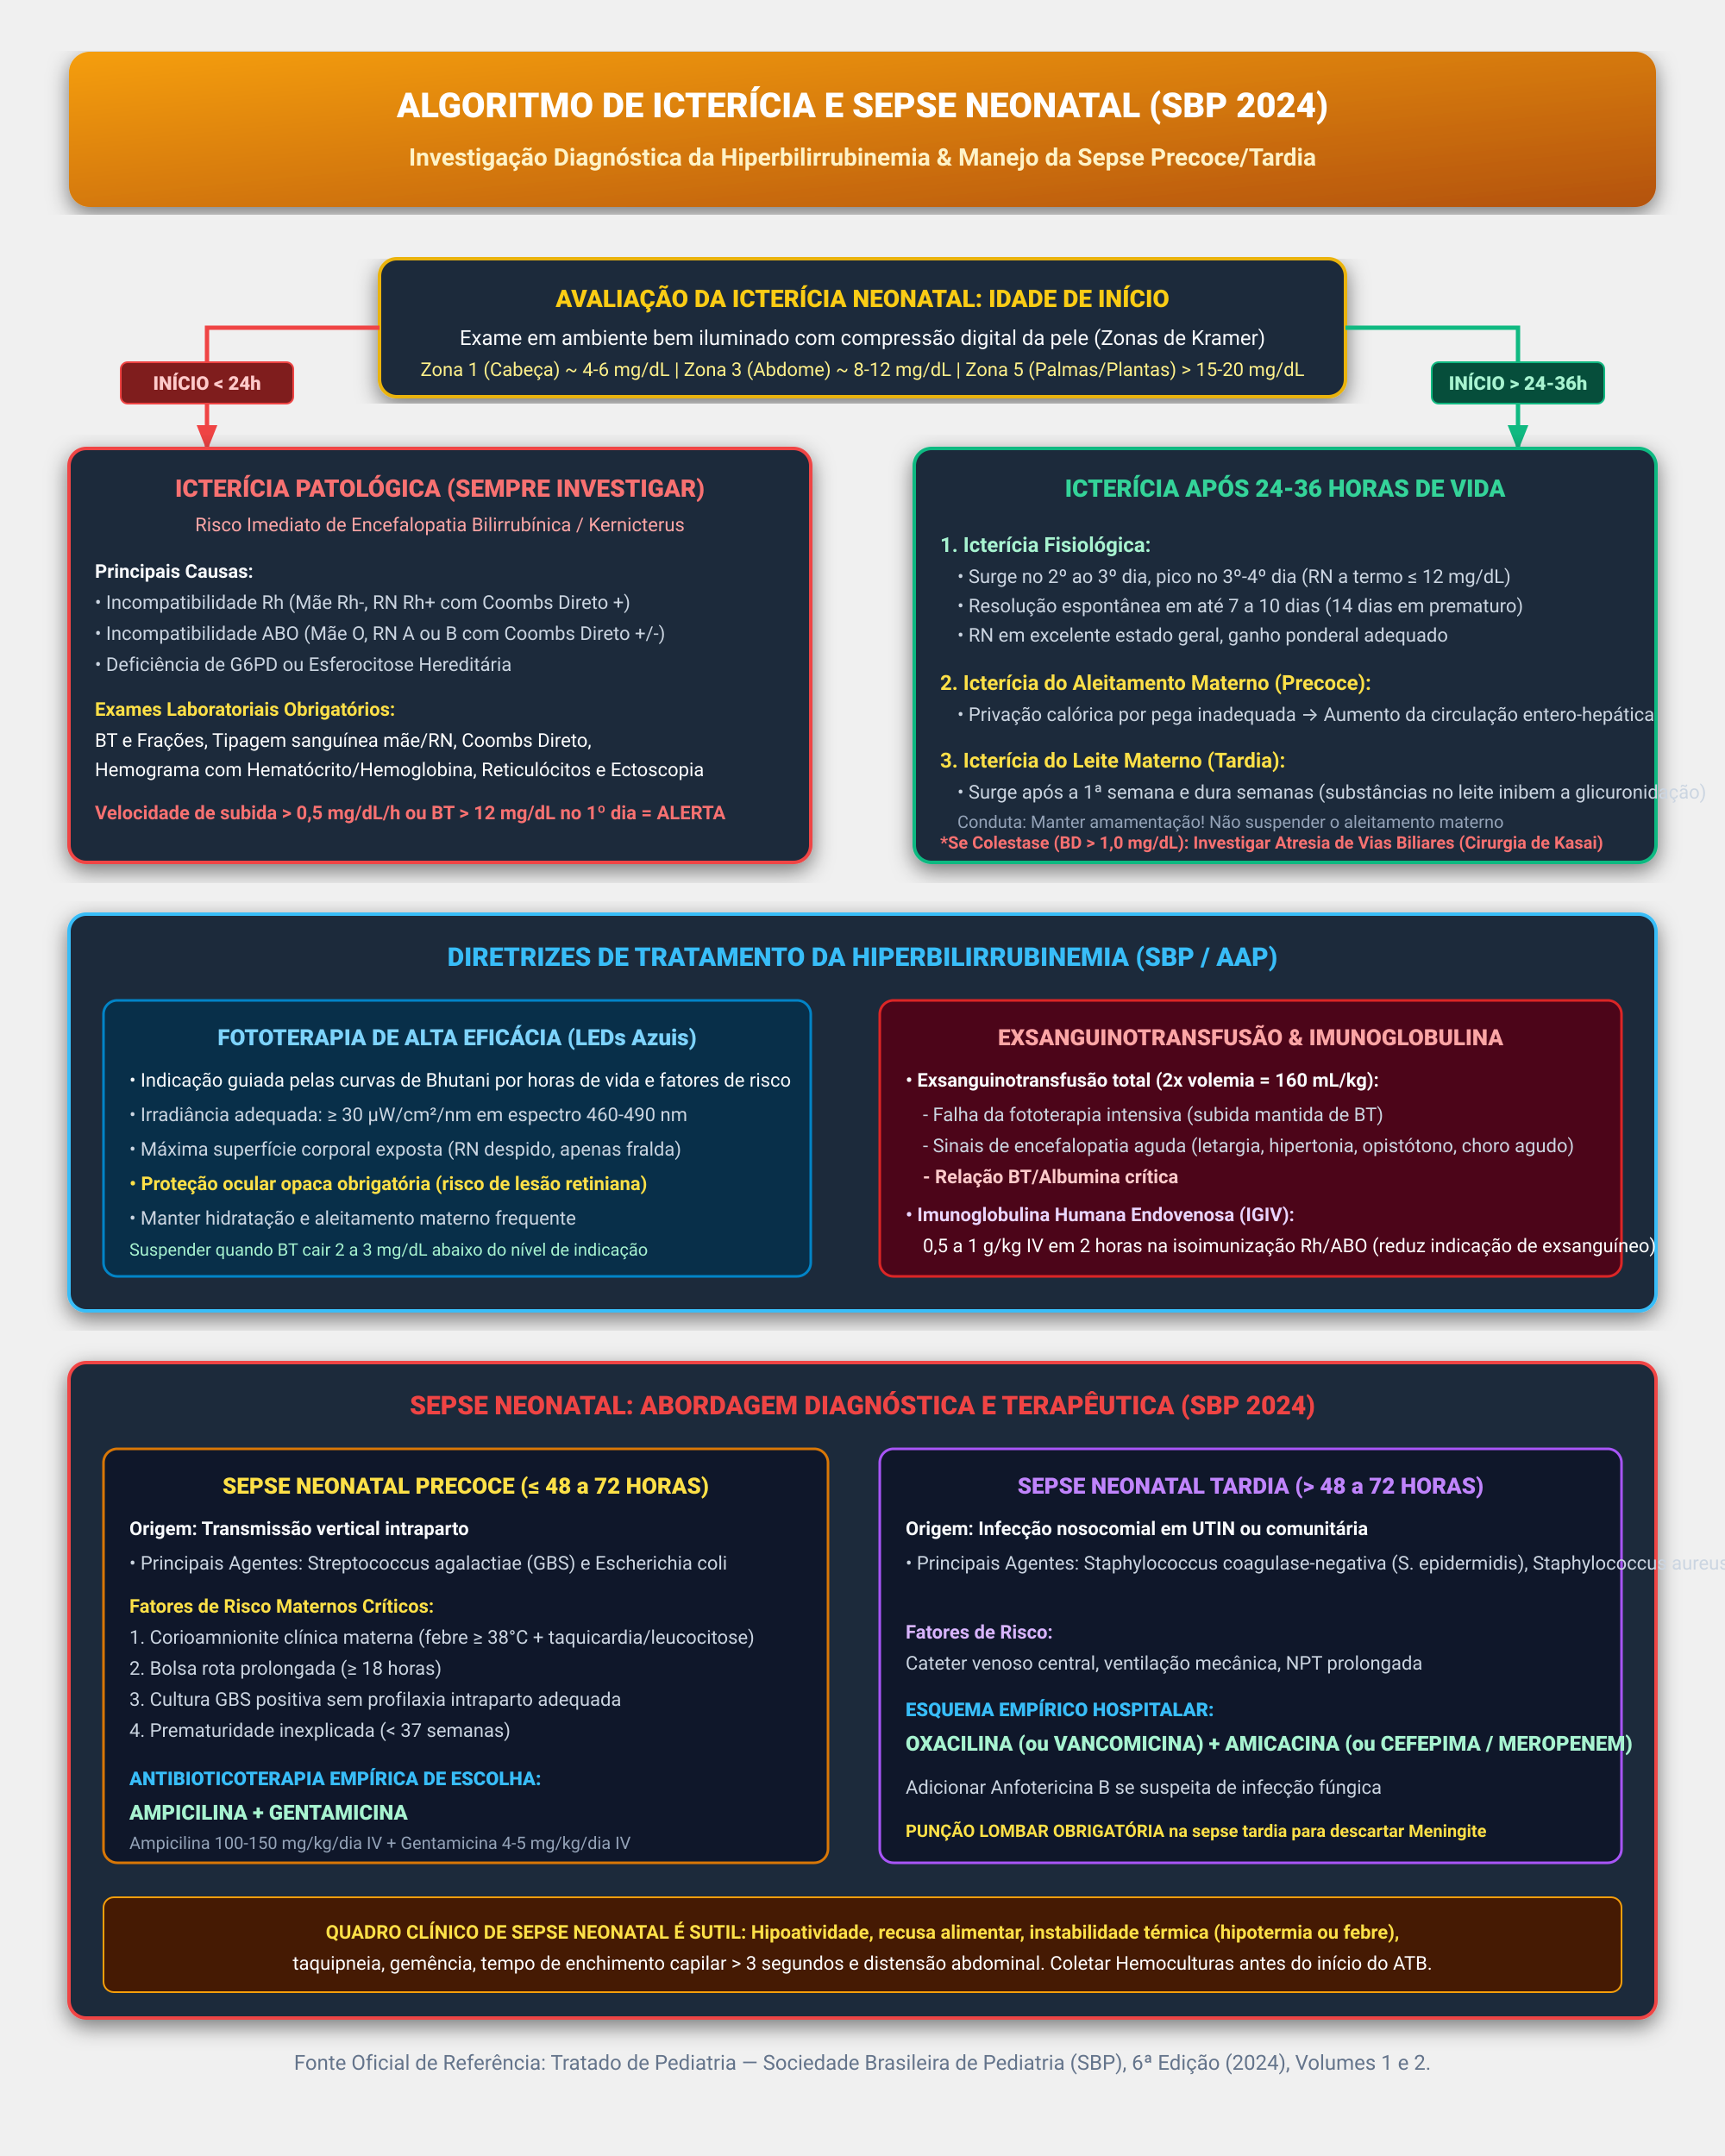
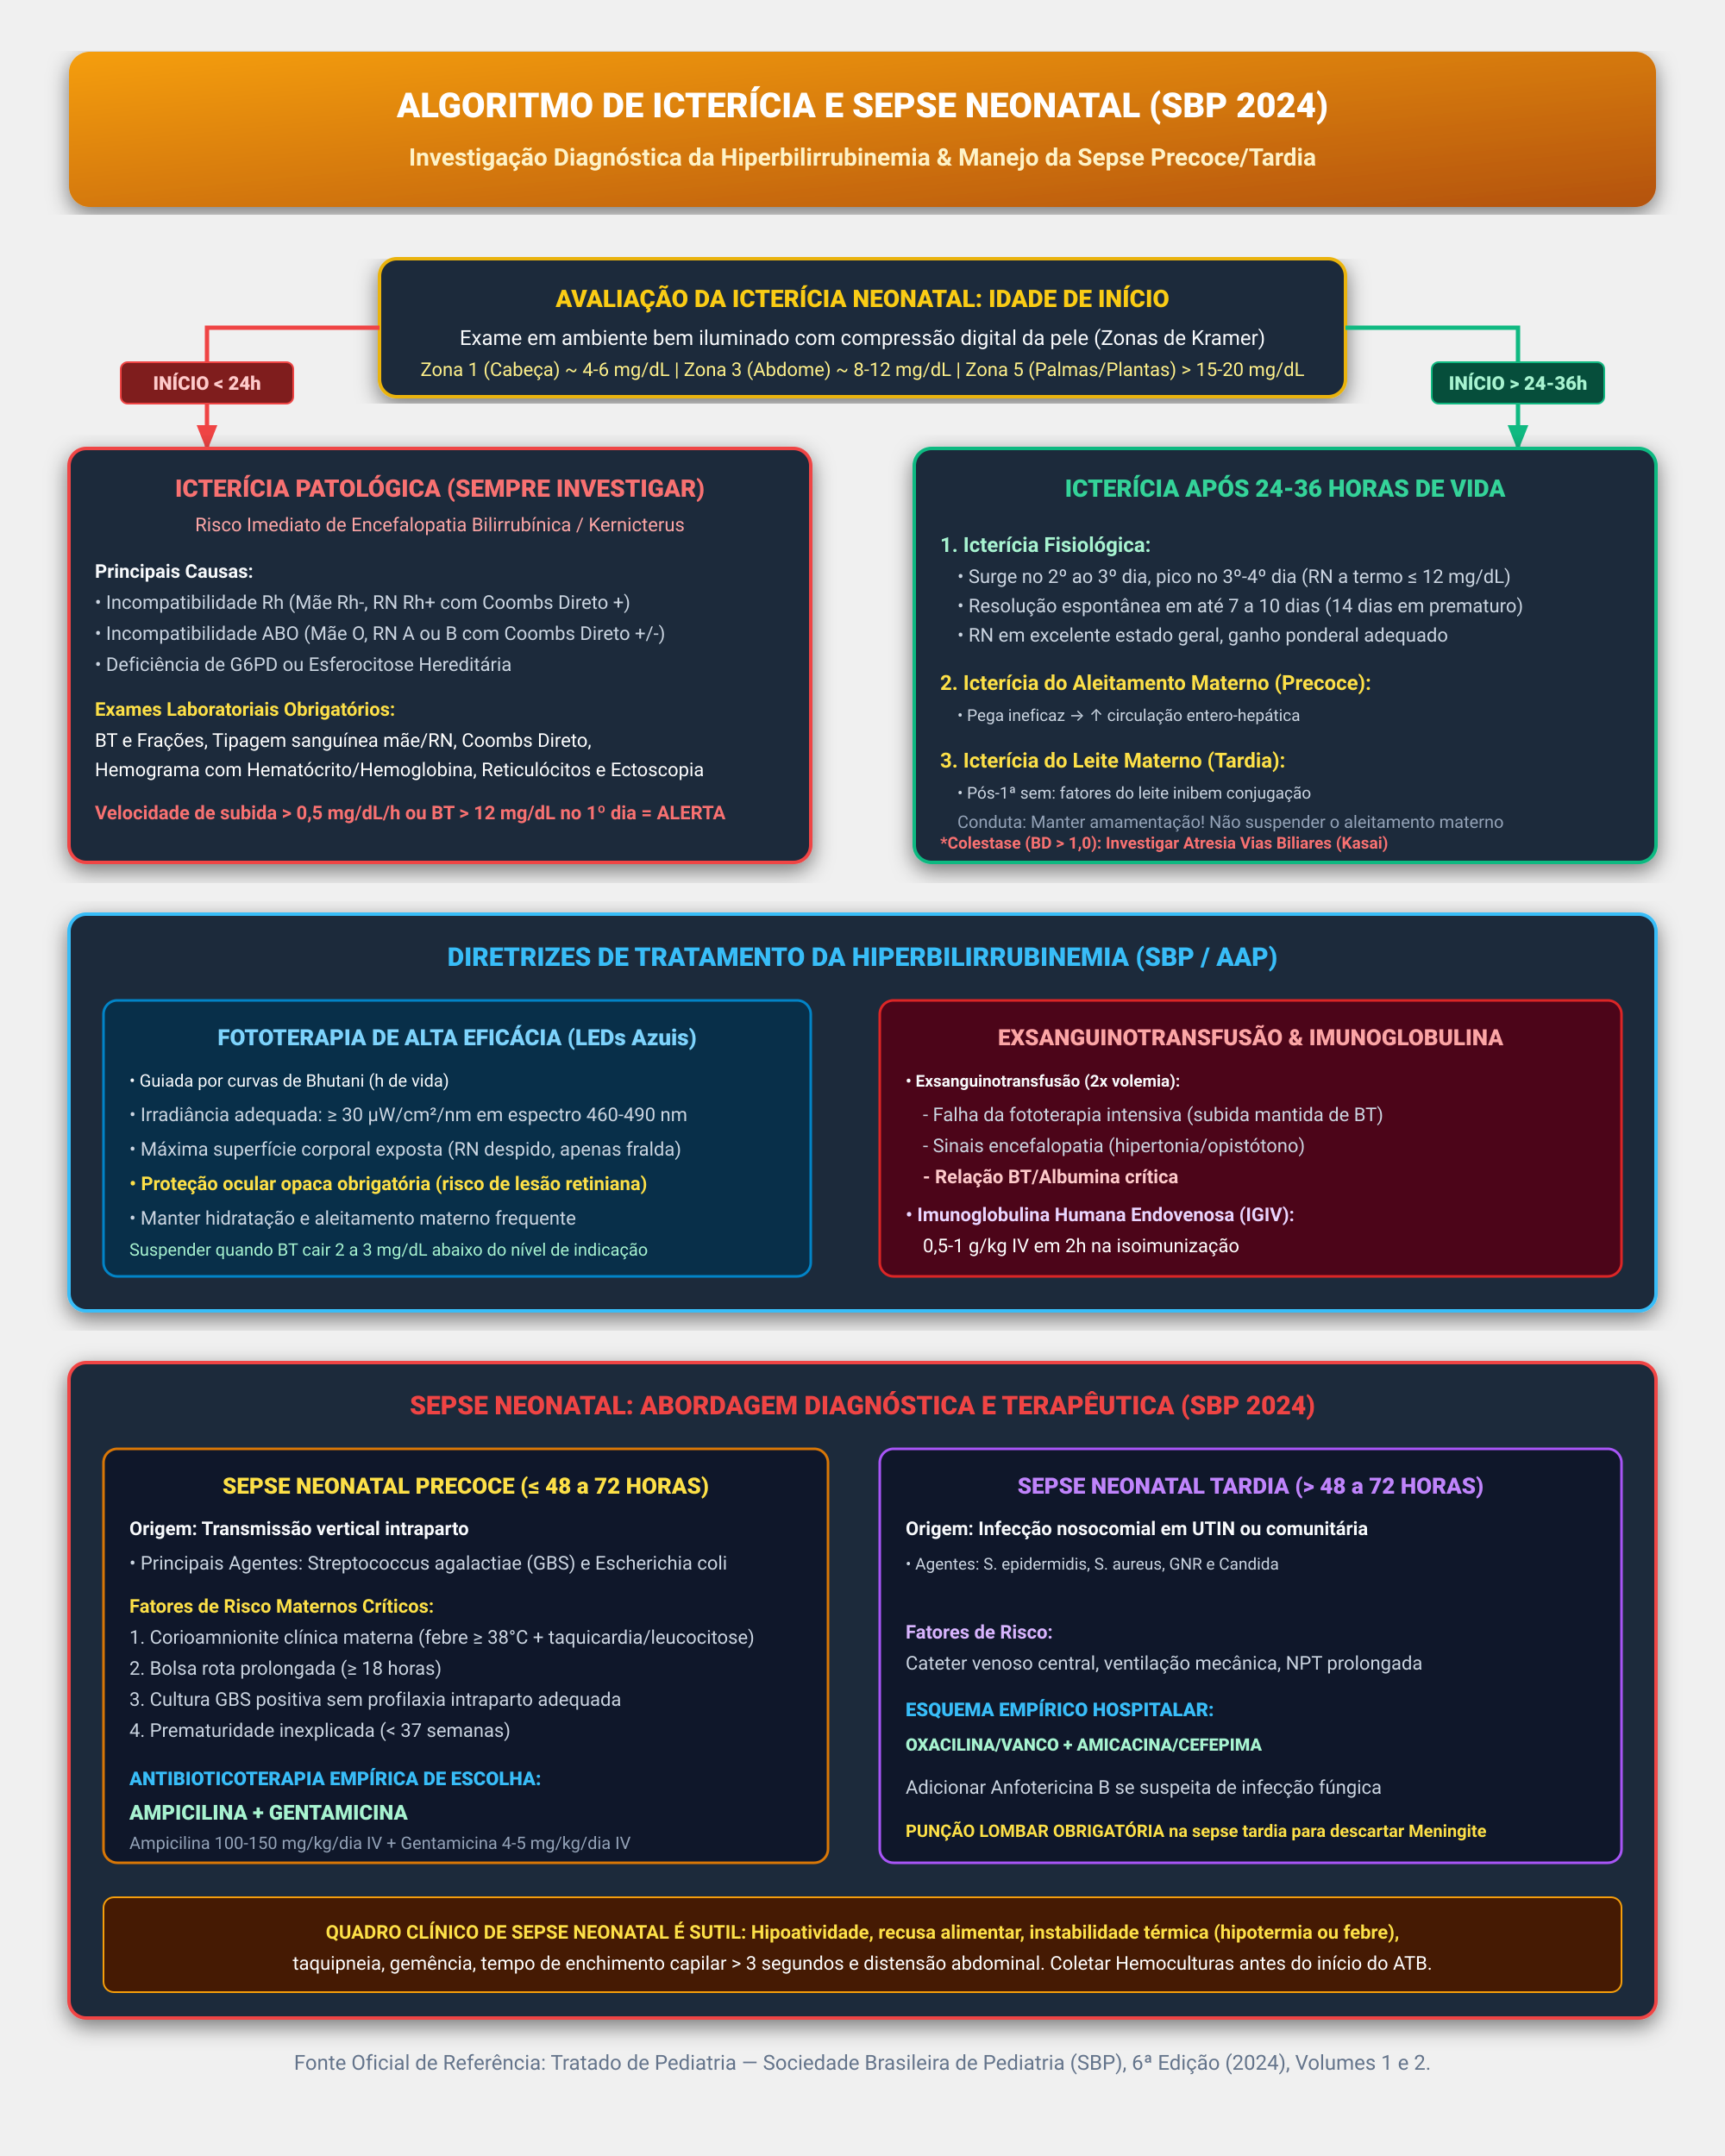
<svg xmlns="http://www.w3.org/2000/svg" viewBox="0 0 1000 1250" width="100%" height="100%" style="background-color: #0b1120; font-family: -apple-system, BlinkMacSystemFont, 'Segoe UI', Roboto, sans-serif;">
  <defs>
    <filter id="shadow" x="-5%" y="-5%" width="110%" height="110%">
      <feDropShadow dx="0" dy="4" stdDeviation="6" flood-color="#000000" flood-opacity="0.5" />
    </filter>
    <linearGradient id="grad-amber" x1="0%" y1="0%" x2="100%" y2="100%">
      <stop offset="0%" stop-color="#f59e0b" />
      <stop offset="100%" stop-color="#b45309" />
    </linearGradient>
    <marker id="arrow" viewBox="0 0 10 10" refX="9" refY="5" markerWidth="6" markerHeight="6" orient="auto-start-reverse">
      <path d="M 0 1 L 10 5 L 0 9 z" fill="#38bdf8" />
    </marker>
    <marker id="arrow-red" viewBox="0 0 10 10" refX="9" refY="5" markerWidth="6" markerHeight="6" orient="auto-start-reverse">
      <path d="M 0 1 L 10 5 L 0 9 z" fill="#ef4444" />
    </marker>
    <marker id="arrow-green" viewBox="0 0 10 10" refX="9" refY="5" markerWidth="6" markerHeight="6" orient="auto-start-reverse">
      <path d="M 0 1 L 10 5 L 0 9 z" fill="#10b981" />
    </marker>
  </defs>
  <rect x="40" y="30" width="920" height="90" rx="12" fill="url(#grad-amber)" filter="url(#shadow)" />
  <text x="500" y="68" text-anchor="middle" fill="#ffffff" font-size="20" font-weight="800">ALGORITMO DE ICTERÍCIA E SEPSE NEONATAL (SBP 2024)</text>
  <text x="500" y="96" text-anchor="middle" fill="#fef3c7" font-size="14" font-weight="600">Investigação Diagnóstica da Hiperbilirrubinemia &amp; Manejo da Sepse Precoce/Tardia</text>
  <rect x="220" y="150" width="560" height="80" rx="10" fill="#1e293b" stroke="#eab308" stroke-width="2" filter="url(#shadow)" />
  <text x="500" y="178" text-anchor="middle" fill="#facc15" font-size="14" font-weight="800">AVALIAÇÃO DA ICTERÍCIA NEONATAL: IDADE DE INÍCIO</text>
  <text x="500" y="200" text-anchor="middle" fill="#f8fafc" font-size="12">Exame em ambiente bem iluminado com compressão digital da pele (Zonas de Kramer)</text>
  <text x="500" y="218" text-anchor="middle" fill="#fef08a" font-size="11">Zona 1 (Cabeça) ~ 4-6 mg/dL | Zona 3 (Abdome) ~ 8-12 mg/dL | Zona 5 (Palmas/Plantas) &gt; 15-20 mg/dL</text>
  <path d="M 220 190 L 120 190 L 120 260" fill="none" stroke="#ef4444" stroke-width="2.5" marker-end="url(#arrow-red)" />
  <rect x="70" y="210" width="100" height="24" rx="4" fill="#7f1d1d" stroke="#ef4444" stroke-width="1" />
  <text x="120" y="226" text-anchor="middle" fill="#fecaca" font-size="11" font-weight="800">INÍCIO &lt; 24h</text>
  <path d="M 780 190 L 880 190 L 880 260" fill="none" stroke="#10b981" stroke-width="2.5" marker-end="url(#arrow-green)" />
  <rect x="830" y="210" width="100" height="24" rx="4" fill="#064e3b" stroke="#10b981" stroke-width="1" />
  <text x="880" y="226" text-anchor="middle" fill="#a7f3d0" font-size="11" font-weight="800">INÍCIO &gt; 24-36h</text>
  <rect x="40" y="260" width="430" height="240" rx="10" fill="#1e293b" stroke="#ef4444" stroke-width="2" filter="url(#shadow)" />
  <text x="255" y="288" text-anchor="middle" fill="#f87171" font-size="14" font-weight="800">ICTERÍCIA PATOLÓGICA (SEMPRE INVESTIGAR)</text>
  <text x="255" y="308" text-anchor="middle" fill="#fca5a5" font-size="11">Risco Imediato de Encefalopatia Bilirrubínica / Kernicterus</text>
  <text x="55" y="335" fill="#f8fafc" font-size="11" font-weight="700">Principais Causas:</text>
  <text x="55" y="353" fill="#cbd5e1" font-size="11">• Incompatibilidade Rh (Mãe Rh-, RN Rh+ com Coombs Direto +)</text>
  <text x="55" y="371" fill="#cbd5e1" font-size="11">• Incompatibilidade ABO (Mãe O, RN A ou B com Coombs Direto +/-)</text>
  <text x="55" y="389" fill="#cbd5e1" font-size="11">• Deficiência de G6PD ou Esferocitose Hereditária</text>
  <text x="55" y="415" fill="#fde047" font-size="11" font-weight="700">Exames Laboratoriais Obrigatórios:</text>
  <text x="55" y="433" fill="#ffffff" font-size="11">BT e Frações, Tipagem sanguínea mãe/RN, Coombs Direto,</text>
  <text x="55" y="450" fill="#ffffff" font-size="11">Hemograma com Hematócrito/Hemoglobina, Reticulócitos e Ectoscopia</text>
  <text x="55" y="475" fill="#f87171" font-size="11" font-weight="700">Velocidade de subida &gt; 0,5 mg/dL/h ou BT &gt; 12 mg/dL no 1º dia = ALERTA</text>
  <rect x="530" y="260" width="430" height="240" rx="10" fill="#1e293b" stroke="#10b981" stroke-width="2" filter="url(#shadow)" />
  <text x="745" y="288" text-anchor="middle" fill="#34d399" font-size="14" font-weight="800">ICTERÍCIA APÓS 24-36 HORAS DE VIDA</text>
  <text x="545" y="320" fill="#a7f3d0" font-size="12" font-weight="700">1. Icterícia Fisiológica:</text>
  <text x="555" y="338" fill="#cbd5e1" font-size="11">• Surge no 2º ao 3º dia, pico no 3º-4º dia (RN a termo ≤ 12 mg/dL)</text>
  <text x="555" y="355" fill="#cbd5e1" font-size="11">• Resolução espontânea em até 7 a 10 dias (14 dias em prematuro)</text>
  <text x="555" y="372" fill="#cbd5e1" font-size="11">• RN em excelente estado geral, ganho ponderal adequado</text>
  <text x="545" y="400" fill="#fde047" font-size="12" font-weight="700">2. Icterícia do Aleitamento Materno (Precoce):</text>
-   <text x="555" y="418" fill="#cbd5e1" font-size="11">• Privação calórica por pega inadequada → Aumento da circulação entero-hepática</text>
+   <text x="555" y="418" fill="#cbd5e1" font-size="9.5">• Pega ineficaz → ↑ circulação entero-hepática</text>
  <text x="545" y="445" fill="#fde047" font-size="12" font-weight="700">3. Icterícia do Leite Materno (Tardia):</text>
-   <text x="555" y="463" fill="#cbd5e1" font-size="11">• Surge após a 1ª semana e dura semanas (substâncias no leite inibem a glicuronidação)</text>
+   <text x="555" y="463" fill="#cbd5e1" font-size="9.5">• Pós-1ª sem: fatores do leite inibem conjugação</text>
  <text x="555" y="480" fill="#94a3b8" font-size="10">Conduta: Manter amamentação! Não suspender o aleitamento materno</text>
-   <text x="545" y="492" fill="#f87171" font-size="10" font-weight="700">*Se Colestase (BD &gt; 1,0 mg/dL): Investigar Atresia de Vias Biliares (Cirurgia de Kasai)</text>
+   <text x="545" y="492" fill="#f87171" font-size="9.5" font-weight="700">*Colestase (BD &gt; 1,0): Investigar Atresia Vias Biliares (Kasai)</text>
  <rect x="40" y="530" width="920" height="230" rx="10" fill="#1e293b" stroke="#38bdf8" stroke-width="2" filter="url(#shadow)" />
  <text x="500" y="560" text-anchor="middle" fill="#38bdf8" font-size="15" font-weight="800">DIRETRIZES DE TRATAMENTO DA HIPERBILIRRUBINEMIA (SBP / AAP)</text>
  <g transform="translate(60, 580)">
    <rect x="0" y="0" width="410" height="160" rx="8" fill="#082f49" stroke="#0284c7" stroke-width="1.5" />
    <text x="205" y="26" text-anchor="middle" fill="#7dd3fc" font-size="13" font-weight="800">FOTOTERAPIA DE ALTA EFICÁCIA (LEDs Azuis)</text>
-     <text x="15" y="50" fill="#f8fafc" font-size="11">• Indicação guiada pelas curvas de Bhutani por horas de vida e fatores de risco</text>
+     <text x="15" y="50" fill="#f8fafc" font-size="10">• Guiada por curvas de Bhutani (h de vida)</text>
    <text x="15" y="70" fill="#cbd5e1" font-size="11">• Irradiância adequada: ≥ 30 µW/cm²/nm em espectro 460-490 nm</text>
    <text x="15" y="90" fill="#cbd5e1" font-size="11">• Máxima superfície corporal exposta (RN despido, apenas fralda)</text>
    <text x="15" y="110" fill="#fde047" font-size="11" font-weight="700">• Proteção ocular opaca obrigatória (risco de lesão retiniana)</text>
    <text x="15" y="130" fill="#cbd5e1" font-size="11">• Manter hidratação e aleitamento materno frequente</text>
    <text x="15" y="148" fill="#a7f3d0" font-size="10">Suspender quando BT cair 2 a 3 mg/dL abaixo do nível de indicação</text>
  </g>
  <g transform="translate(510, 580)">
    <rect x="0" y="0" width="430" height="160" rx="8" fill="#4c0519" stroke="#dc2626" stroke-width="1.5" />
    <text x="215" y="26" text-anchor="middle" fill="#fca5a5" font-size="13" font-weight="800">EXSANGUINOTRANSFUSÃO &amp; IMUNOGLOBULINA</text>
-     <text x="15" y="50" fill="#f8fafc" font-size="11" font-weight="700">• Exsanguinotransfusão total (2x volemia = 160 mL/kg):</text>
+     <text x="15" y="50" fill="#f8fafc" font-size="9.5" font-weight="700">• Exsanguinotransfusão (2x volemia):</text>
    <text x="25" y="70" fill="#cbd5e1" font-size="11">- Falha da fototerapia intensiva (subida mantida de BT)</text>
-     <text x="25" y="88" fill="#cbd5e1" font-size="11">- Sinais de encefalopatia aguda (letargia, hipertonia, opistótono, choro agudo)</text>
+     <text x="25" y="88" fill="#cbd5e1" font-size="11">- Sinais encefalopatia (hipertonia/opistótono)</text>
    <text x="25" y="106" fill="#fecaca" font-size="11" font-weight="700">- Relação BT/Albumina crítica</text>
    <text x="15" y="128" fill="#e9d5ff" font-size="11" font-weight="700">• Imunoglobulina Humana Endovenosa (IGIV):</text>
-     <text x="25" y="146" fill="#ffffff" font-size="11">0,5 a 1 g/kg IV em 2 horas na isoimunização Rh/ABO (reduz indicação de exsanguíneo)</text>
+     <text x="25" y="146" fill="#ffffff" font-size="11">0,5-1 g/kg IV em 2h na isoimunização</text>
  </g>
  <rect x="40" y="790" width="920" height="380" rx="10" fill="#1e293b" stroke="#ef4444" stroke-width="2" filter="url(#shadow)" />
  <text x="500" y="820" text-anchor="middle" fill="#ef4444" font-size="15" font-weight="800">SEPSE NEONATAL: ABORDAGEM DIAGNÓSTICA E TERAPÊUTICA (SBP 2024)</text>
  <g transform="translate(60, 840)">
    <rect x="0" y="0" width="420" height="240" rx="8" fill="#0f172a" stroke="#d97706" stroke-width="1.5" />
    <text x="210" y="26" text-anchor="middle" fill="#fde047" font-size="13" font-weight="800">SEPSE NEONATAL PRECOCE (≤ 48 a 72 HORAS)</text>
    <text x="15" y="50" fill="#f8fafc" font-size="11" font-weight="700">Origem: Transmissão vertical intraparto</text>
    <text x="15" y="70" fill="#cbd5e1" font-size="11">• Principais Agentes: Streptococcus agalactiae (GBS) e Escherichia coli</text>
    <text x="15" y="95" fill="#fde047" font-size="11" font-weight="700">Fatores de Risco Maternos Críticos:</text>
    <text x="15" y="113" fill="#cbd5e1" font-size="11">1. Corioamnionite clínica materna (febre ≥ 38°C + taquicardia/leucocitose)</text>
    <text x="15" y="131" fill="#cbd5e1" font-size="11">2. Bolsa rota prolongada (≥ 18 horas)</text>
    <text x="15" y="149" fill="#cbd5e1" font-size="11">3. Cultura GBS positiva sem profilaxia intraparto adequada</text>
    <text x="15" y="167" fill="#cbd5e1" font-size="11">4. Prematuridade inexplicada (&lt; 37 semanas)</text>
    <text x="15" y="195" fill="#38bdf8" font-size="11" font-weight="800">ANTIBIOTICOTERAPIA EMPÍRICA DE ESCOLHA:</text>
    <text x="15" y="215" fill="#a7f3d0" font-size="12" font-weight="800">AMPICILINA + GENTAMICINA</text>
    <text x="15" y="232" fill="#94a3b8" font-size="10">Ampicilina 100-150 mg/kg/dia IV + Gentamicina 4-5 mg/kg/dia IV</text>
  </g>
  <g transform="translate(510, 840)">
    <rect x="0" y="0" width="430" height="240" rx="8" fill="#0f172a" stroke="#a855f7" stroke-width="1.5" />
    <text x="215" y="26" text-anchor="middle" fill="#c084fc" font-size="13" font-weight="800">SEPSE NEONATAL TARDIA (&gt; 48 a 72 HORAS)</text>
    <text x="15" y="50" fill="#f8fafc" font-size="11" font-weight="700">Origem: Infecção nosocomial em UTIN ou comunitária</text>
-     <text x="15" y="70" fill="#cbd5e1" font-size="11">• Principais Agentes: Staphylococcus coagulase-negativa (S. epidermidis), Staphylococcus aureus, Gram-negativos multirresistentes (Klebsiella, Pseudomonas) e Candida sp.</text>
+     <text x="15" y="70" fill="#cbd5e1" font-size="9.5">• Agentes: S. epidermidis, S. aureus, GNR e Candida</text>
    <text x="15" y="110" fill="#d8b4fe" font-size="11" font-weight="700">Fatores de Risco:</text>
    <text x="15" y="128" fill="#cbd5e1" font-size="11">Cateter venoso central, ventilação mecânica, NPT prolongada</text>
    <text x="15" y="155" fill="#38bdf8" font-size="11" font-weight="800">ESQUEMA EMPÍRICO HOSPITALAR:</text>
-     <text x="15" y="175" fill="#a7f3d0" font-size="12" font-weight="800">OXACILINA (ou VANCOMICINA) + AMICACINA (ou CEFEPIMA / MEROPENEM)</text>
+     <text x="15" y="175" fill="#a7f3d0" font-size="10" font-weight="800">OXACILINA/VANCO + AMICACINA/CEFEPIMA</text>
    <text x="15" y="200" fill="#cbd5e1" font-size="11">Adicionar Anfotericina B se suspeita de infecção fúngica</text>
    <text x="15" y="225" fill="#fde047" font-size="10" font-weight="700">PUNÇÃO LOMBAR OBRIGATÓRIA na sepse tardia para descartar Meningite</text>
  </g>
  <g transform="translate(60, 1100)">
    <rect x="0" y="0" width="880" height="55" rx="6" fill="#451a03" stroke="#f59e0b" stroke-width="1" />
    <text x="440" y="24" text-anchor="middle" fill="#fde047" font-size="11" font-weight="700">QUADRO CLÍNICO DE SEPSE NEONATAL É SUTIL: Hipoatividade, recusa alimentar, instabilidade térmica (hipotermia ou febre),</text>
    <text x="440" y="42" text-anchor="middle" fill="#ffffff" font-size="11">taquipneia, gemência, tempo de enchimento capilar &gt; 3 segundos e distensão abdominal. Coletar Hemoculturas antes do início do ATB.</text>
  </g>
  <text x="500" y="1200" text-anchor="middle" fill="#64748b" font-size="12">Fonte Oficial de Referência: Tratado de Pediatria — Sociedade Brasileira de Pediatria (SBP), 6ª Edição (2024), Volumes 1 e 2.</text>
</svg>
